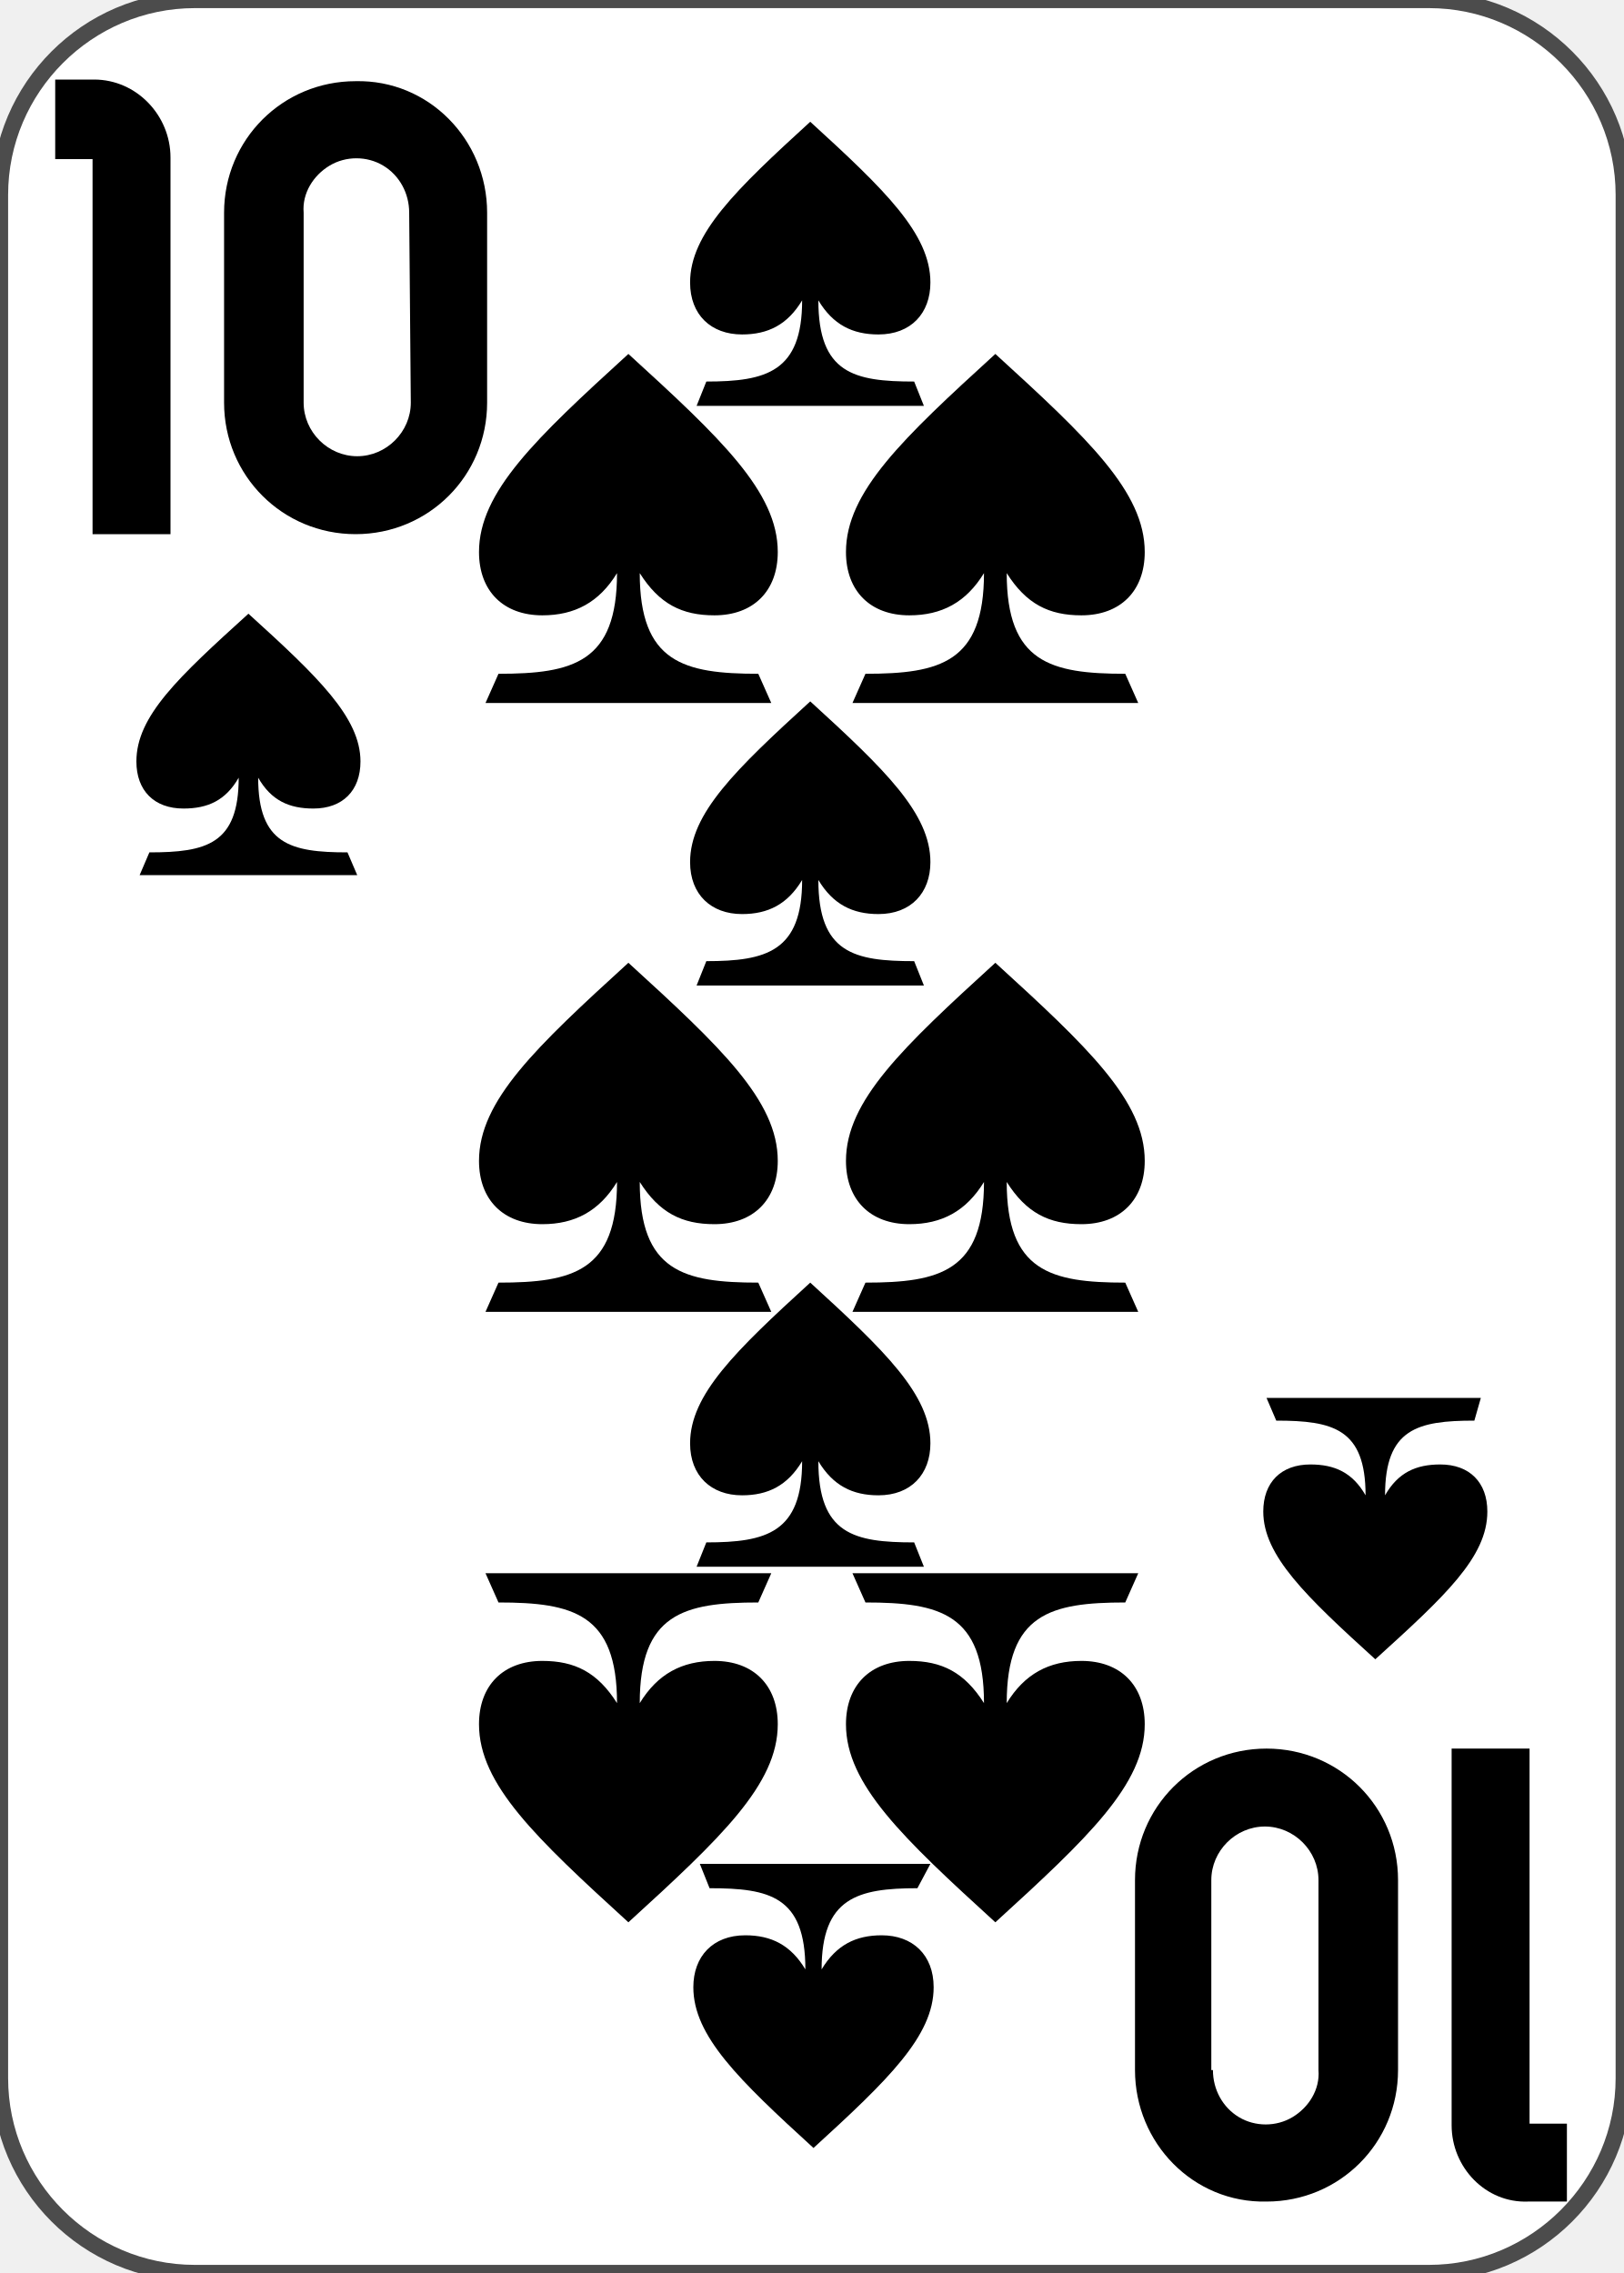
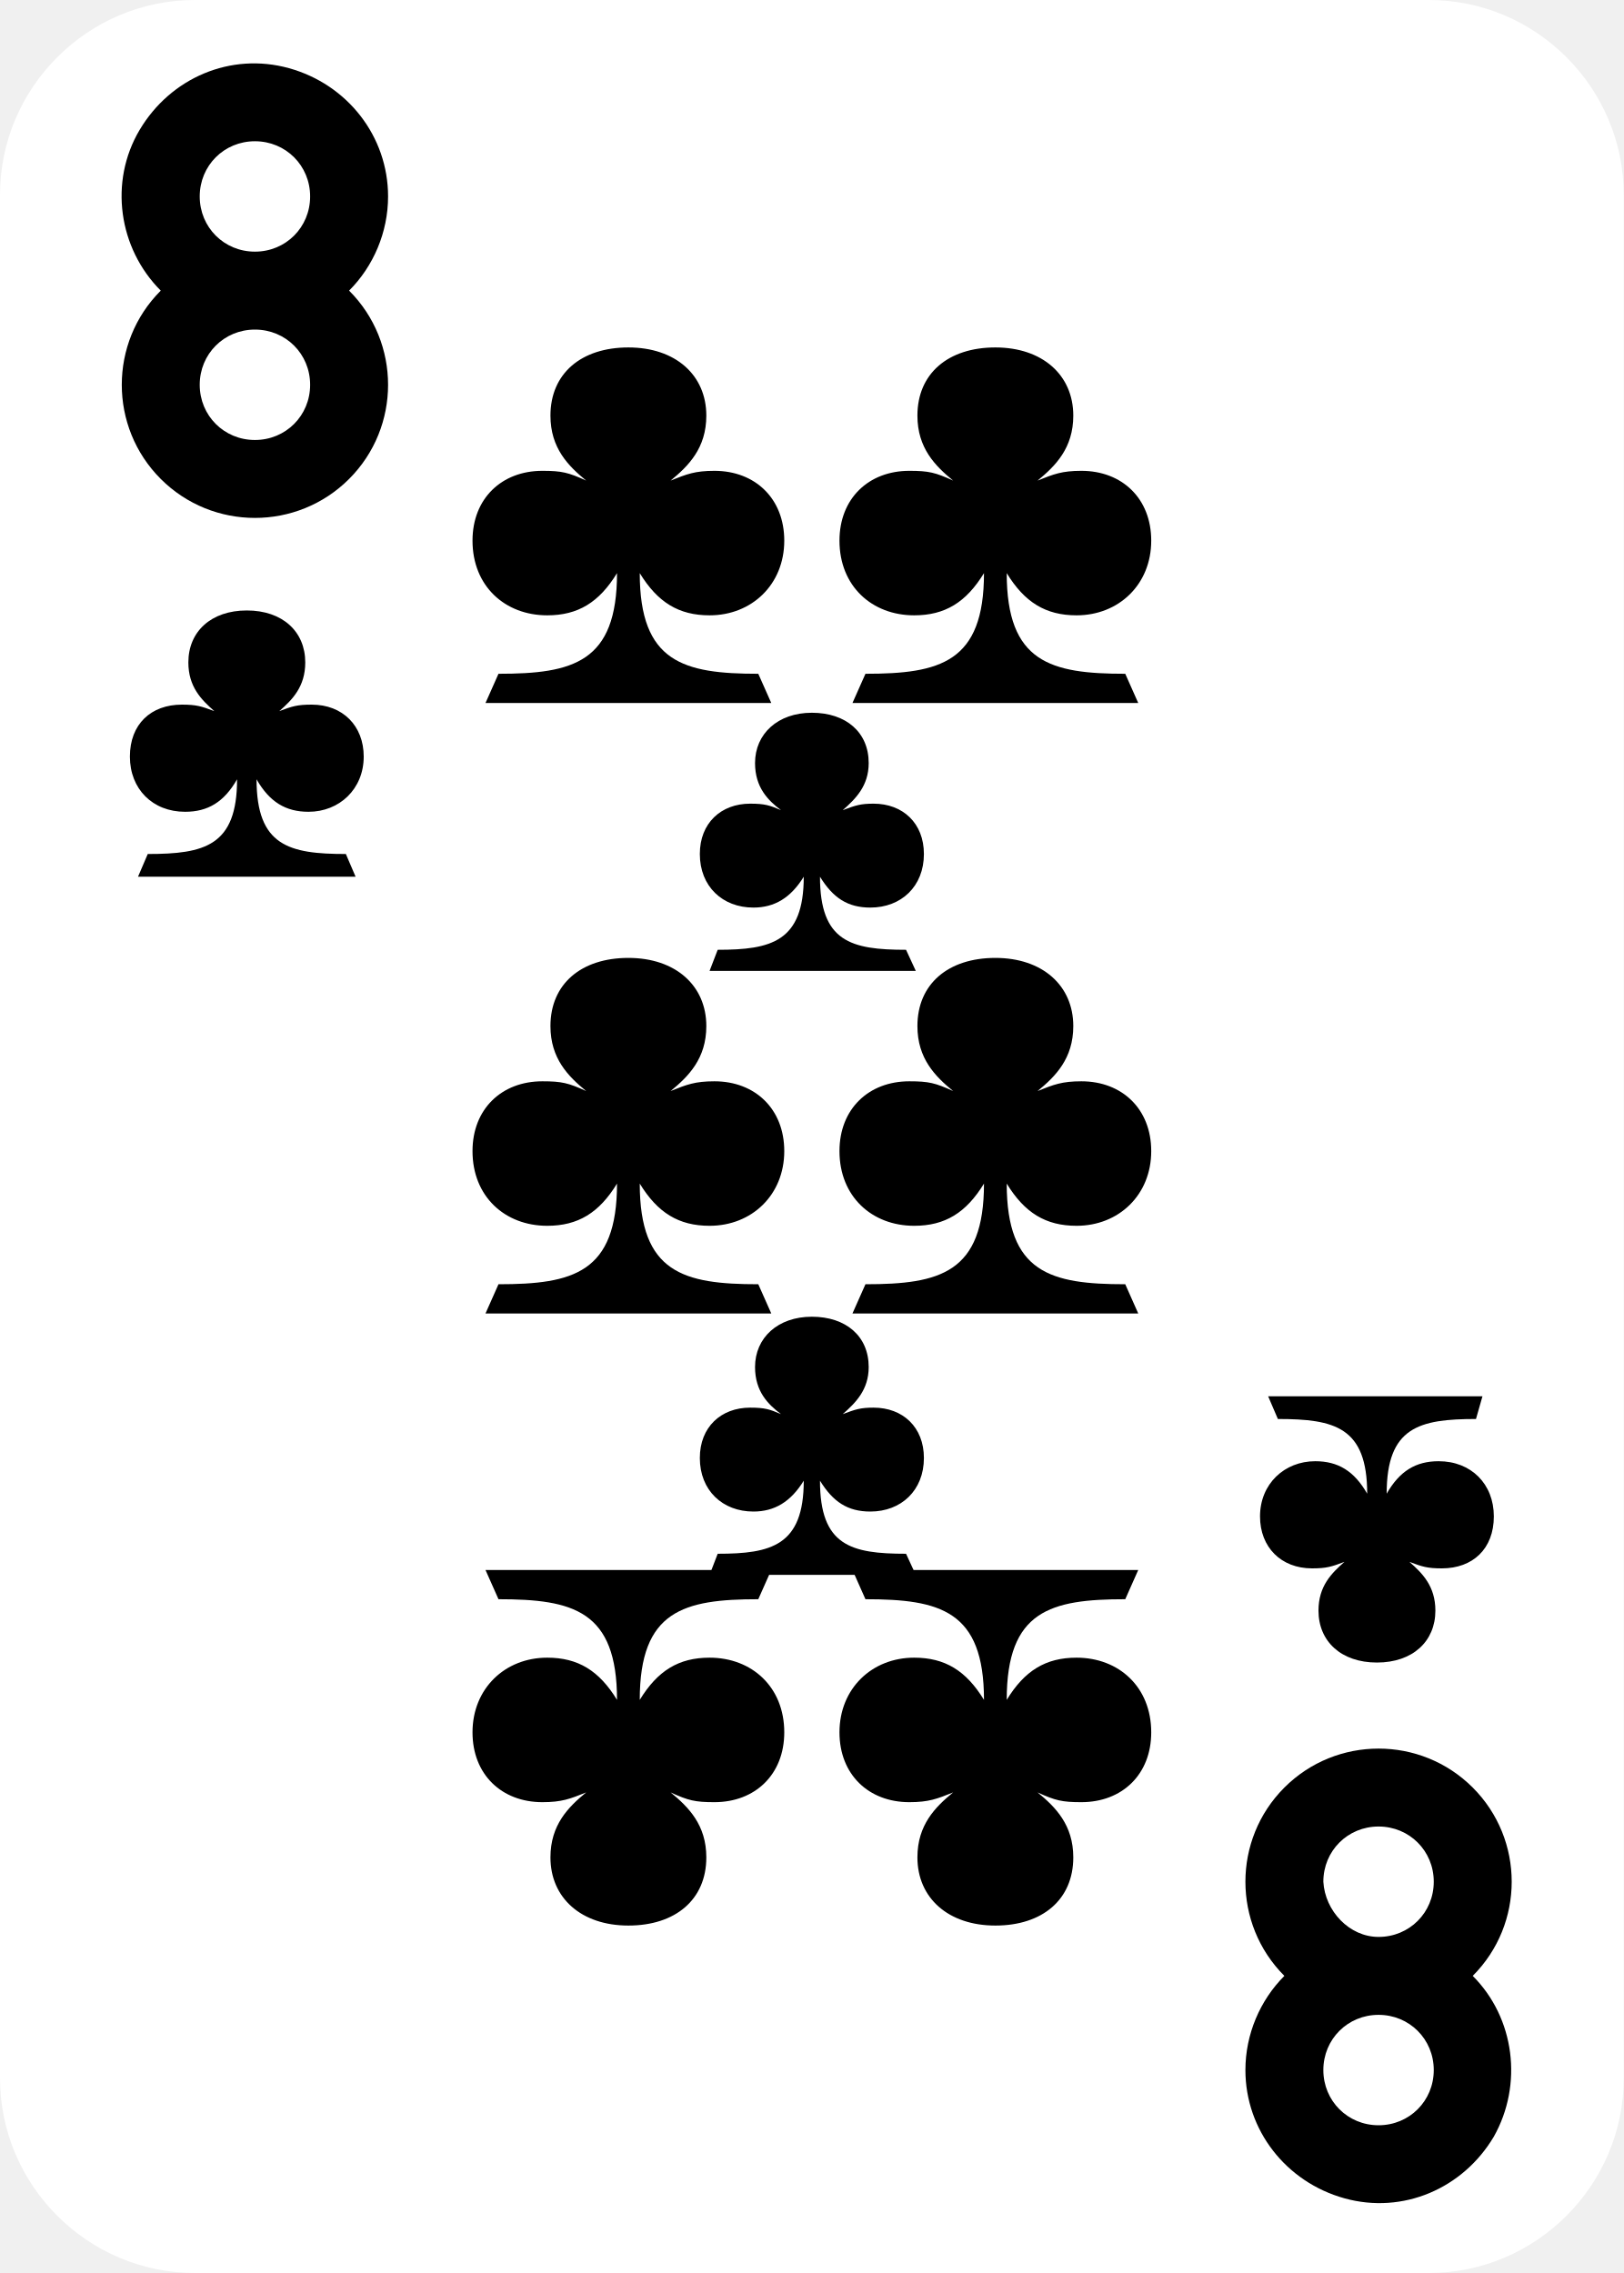
<svg xmlns="http://www.w3.org/2000/svg" version="1.1" id="Layer_1" x="0px" y="0px" viewBox="0 0 100 140" style="enable-background:new 0 0 100 140;" xml:space="preserve">
  <style type="text/css">
- 	.st0{fill:#FFFFFF;stroke:#4C4C4C;stroke-miterlimit:10;}
+ 	.st0{fill:#FFFFFF;}
</style>
  <path class="st0" d="M88,140H12c-6.6,0-12-5.4-12-12V12C0,5.4,5.4,0,12,0h76c6.6,0,12,5.4,12,12v116C100,134.6,94.6,140,88,140z" />
  <g>
-     <path d="M9.2,52.5c3.5,0,5.5-0.5,5.5-4.6c-0.8,1.4-1.9,1.9-3.4,1.9c-1.8,0-2.9-1.1-2.9-2.9c0-2.8,2.6-5.2,6.9-9.1   c4.3,3.9,6.9,6.4,6.9,9.1c0,1.8-1.1,2.9-2.9,2.9c-1.5,0-2.6-0.5-3.4-1.9c0,4.1,2,4.6,5.5,4.6l0.6,1.4H8.6L9.2,52.5z" />
+     <path d="M9.1,52.6c3.5,0,5.5-0.5,5.5-4.6c-0.8,1.4-1.8,2-3.2,2c-2,0-3.4-1.4-3.4-3.4c0-2,1.3-3.2,3.2-3.2c0.9,0,1.2,0.1,2,0.4   c-0.8-0.7-1.6-1.5-1.6-3c0-1.9,1.4-3.2,3.6-3.2c2.2,0,3.6,1.3,3.6,3.2c0,1.5-0.8,2.3-1.6,3c0.8-0.3,1.1-0.4,2-0.4   c1.9,0,3.2,1.3,3.2,3.2c0,2-1.5,3.4-3.4,3.4c-1.4,0-2.4-0.6-3.2-2c0,4.1,2,4.6,5.5,4.6l0.6,1.4H8.5L9.1,52.6z" />
  </g>
  <g>
-     <path d="M90.8,87.5c-3.5,0-5.5,0.5-5.5,4.6c0.8-1.4,1.9-1.9,3.4-1.9c1.8,0,2.9,1.1,2.9,2.9c0,2.8-2.6,5.2-6.9,9.1   c-4.3-3.9-6.9-6.4-6.9-9.1c0-1.8,1.1-2.9,2.9-2.9c1.5,0,2.6,0.5,3.4,1.9c0-4.1-2-4.6-5.5-4.6L78,86.1h13.2L90.8,87.5z" />
+     <path d="M30.7,41.5c4.6,0,7.3-0.7,7.3-6.2c-1.1,1.8-2.4,2.6-4.3,2.6c-2.6,0-4.6-1.8-4.6-4.6c0-2.6,1.8-4.3,4.3-4.3   c1.2,0,1.6,0.1,2.7,0.6c-1.1-0.9-2.2-2-2.2-4c0-2.6,1.9-4.2,4.8-4.2s4.8,1.7,4.8,4.2c0,2-1.1,3.1-2.2,4c1-0.4,1.5-0.6,2.7-0.6   c2.5,0,4.3,1.7,4.3,4.3c0,2.7-2,4.6-4.6,4.6c-1.9,0-3.2-0.8-4.3-2.6c0,5.5,2.7,6.2,7.3,6.2l0.8,1.8H29.9L30.7,41.5z" />
  </g>
  <g>
-     <path d="M30.7,41.5c4.6,0,7.3-0.7,7.3-6.2c-1.1,1.8-2.6,2.6-4.6,2.6c-2.4,0-3.9-1.5-3.9-3.9c0-3.7,3.5-7,9.2-12.2   c5.7,5.2,9.2,8.5,9.2,12.2c0,2.4-1.5,3.9-3.9,3.9c-2,0-3.4-0.7-4.6-2.6c0,5.5,2.7,6.2,7.3,6.2l0.8,1.8H29.9L30.7,41.5z" />
+     <path d="M53.3,79.1c4.6,0,7.3-0.7,7.3-6.2c-1.1,1.8-2.4,2.6-4.3,2.6c-2.6,0-4.6-1.8-4.6-4.6c0-2.6,1.8-4.3,4.3-4.3   c1.2,0,1.6,0.1,2.7,0.6c-1.1-0.9-2.2-2-2.2-4c0-2.6,1.9-4.2,4.8-4.2c2.9,0,4.8,1.7,4.8,4.2c0,2-1.1,3.1-2.2,4   c1-0.4,1.5-0.6,2.7-0.6c2.5,0,4.3,1.7,4.3,4.3c0,2.7-2,4.6-4.6,4.6c-1.9,0-3.2-0.8-4.3-2.6c0,5.5,2.7,6.2,7.3,6.2l0.8,1.8H52.5   L53.3,79.1z" />
  </g>
  <g>
-     <path d="M53.3,41.5c4.6,0,7.3-0.7,7.3-6.2c-1.1,1.8-2.6,2.6-4.6,2.6c-2.4,0-3.9-1.5-3.9-3.9c0-3.7,3.5-7,9.2-12.2   C67,27,70.5,30.3,70.5,34c0,2.4-1.5,3.9-3.9,3.9c-2,0-3.4-0.7-4.6-2.6c0,5.5,2.7,6.2,7.3,6.2l0.8,1.8H52.5L53.3,41.5z" />
+     <path d="M30.7,79.1c4.6,0,7.3-0.7,7.3-6.2c-1.1,1.8-2.4,2.6-4.3,2.6c-2.6,0-4.6-1.8-4.6-4.6c0-2.6,1.8-4.3,4.3-4.3   c1.2,0,1.6,0.1,2.7,0.6c-1.1-0.9-2.2-2-2.2-4c0-2.6,1.9-4.2,4.8-4.2s4.8,1.7,4.8,4.2c0,2-1.1,3.1-2.2,4c1-0.4,1.5-0.6,2.7-0.6   c2.5,0,4.3,1.7,4.3,4.3c0,2.7-2,4.6-4.6,4.6c-1.9,0-3.2-0.8-4.3-2.6c0,5.5,2.7,6.2,7.3,6.2l0.8,1.8H29.9L30.7,79.1z" />
  </g>
  <g>
-     <path d="M30.7,79c4.6,0,7.3-0.7,7.3-6.2c-1.1,1.8-2.6,2.6-4.6,2.6c-2.4,0-3.9-1.5-3.9-3.9c0-3.7,3.5-7,9.2-12.2   c5.7,5.2,9.2,8.5,9.2,12.2c0,2.4-1.5,3.9-3.9,3.9c-2,0-3.4-0.7-4.6-2.6c0,5.5,2.7,6.2,7.3,6.2l0.8,1.8H29.9L30.7,79z" />
+     <path d="M44.2,58.5c3.3,0,5.3-0.5,5.3-4.5c-0.8,1.3-1.8,1.9-3.1,1.9c-1.9,0-3.3-1.3-3.3-3.3c0-1.9,1.3-3.1,3.1-3.1   c0.9,0,1.2,0.1,1.9,0.4c-0.8-0.6-1.6-1.4-1.6-2.9c0-1.8,1.4-3.1,3.5-3.1s3.5,1.2,3.5,3.1c0,1.4-0.8,2.2-1.6,2.9   c0.8-0.3,1.1-0.4,1.9-0.4c1.8,0,3.1,1.2,3.1,3.1c0,2-1.4,3.3-3.3,3.3c-1.4,0-2.3-0.6-3.1-1.9c0,4,1.9,4.5,5.3,4.5l0.6,1.3H43.7   L44.2,58.5z" />
  </g>
  <g>
-     <path d="M53.3,79c4.6,0,7.3-0.7,7.3-6.2c-1.1,1.8-2.6,2.6-4.6,2.6c-2.4,0-3.9-1.5-3.9-3.9c0-3.7,3.5-7,9.2-12.2   c5.7,5.2,9.2,8.5,9.2,12.2c0,2.4-1.5,3.9-3.9,3.9c-2,0-3.4-0.7-4.6-2.6c0,5.5,2.7,6.2,7.3,6.2l0.8,1.8H52.5L53.3,79z" />
+     <path d="M44.2,95.7c3.3,0,5.3-0.5,5.3-4.5c-0.8,1.3-1.8,1.9-3.1,1.9c-1.9,0-3.3-1.3-3.3-3.3c0-1.9,1.3-3.1,3.1-3.1   c0.9,0,1.2,0.1,1.9,0.4c-0.8-0.6-1.6-1.4-1.6-2.9c0-1.8,1.4-3.1,3.5-3.1s3.5,1.2,3.5,3.1c0,1.4-0.8,2.2-1.6,2.9   c0.8-0.3,1.1-0.4,1.9-0.4c1.8,0,3.1,1.2,3.1,3.1c0,2-1.4,3.3-3.3,3.3c-1.4,0-2.3-0.6-3.1-1.9c0,4,1.9,4.5,5.3,4.5l0.6,1.3H43.7   L44.2,95.7z" />
  </g>
  <g>
-     <path d="M43.5,59.2c3.7,0,5.9-0.6,5.9-5c-0.9,1.5-2.1,2.1-3.7,2.1c-1.9,0-3.2-1.2-3.2-3.2c0-3,2.8-5.7,7.4-9.9   c4.6,4.2,7.4,6.9,7.4,9.9c0,1.9-1.2,3.2-3.2,3.2c-1.6,0-2.8-0.6-3.7-2.1c0,4.5,2.2,5,5.9,5l0.6,1.5h-14L43.5,59.2z" />
+     <path d="M53.3,41.5c4.6,0,7.3-0.7,7.3-6.2c-1.1,1.8-2.4,2.6-4.3,2.6c-2.6,0-4.6-1.8-4.6-4.6c0-2.6,1.8-4.3,4.3-4.3   c1.2,0,1.6,0.1,2.7,0.6c-1.1-0.9-2.2-2-2.2-4c0-2.6,1.9-4.2,4.8-4.2c2.9,0,4.8,1.7,4.8,4.2c0,2-1.1,3.1-2.2,4   c1-0.4,1.5-0.6,2.7-0.6c2.5,0,4.3,1.7,4.3,4.3c0,2.7-2,4.6-4.6,4.6c-1.9,0-3.2-0.8-4.3-2.6c0,5.5,2.7,6.2,7.3,6.2l0.8,1.8H52.5   L53.3,41.5z" />
  </g>
  <g>
-     <path d="M43.5,23.5c3.7,0,5.9-0.6,5.9-5c-0.9,1.5-2.1,2.1-3.7,2.1c-1.9,0-3.2-1.2-3.2-3.2c0-3,2.8-5.7,7.4-9.9   c4.6,4.2,7.4,6.9,7.4,9.9c0,1.9-1.2,3.2-3.2,3.2c-1.6,0-2.8-0.6-3.7-2.1c0,4.5,2.2,5,5.9,5l0.6,1.5h-14L43.5,23.5z" />
+     <g>
+       <path d="M69.3,98.5c-4.6,0-7.3,0.7-7.3,6.2c1.1-1.8,2.4-2.6,4.3-2.6c2.6,0,4.6,1.8,4.6,4.6c0,2.6-1.8,4.3-4.3,4.3    c-1.2,0-1.6-0.1-2.7-0.6c1.1,0.9,2.2,2,2.2,4c0,2.6-1.9,4.2-4.8,4.2c-2.9,0-4.8-1.7-4.8-4.2c0-2,1.1-3.1,2.2-4    c-1,0.4-1.5,0.6-2.7,0.6c-2.5,0-4.3-1.7-4.3-4.3c0-2.7,2-4.6,4.6-4.6c1.9,0,3.2,0.8,4.3,2.6c0-5.5-2.7-6.2-7.3-6.2l-0.8-1.8h17.6    L69.3,98.5z" />
+     </g>
+     <g>
+       <path d="M46.7,98.5c-4.6,0-7.3,0.7-7.3,6.2c1.1-1.8,2.4-2.6,4.3-2.6c2.6,0,4.6,1.8,4.6,4.6c0,2.6-1.8,4.3-4.3,4.3    c-1.2,0-1.6-0.1-2.7-0.6c1.1,0.9,2.2,2,2.2,4c0,2.6-1.9,4.2-4.8,4.2s-4.8-1.7-4.8-4.2c0-2,1.1-3.1,2.2-4c-1,0.4-1.5,0.6-2.7,0.6    c-2.5,0-4.3-1.7-4.3-4.3c0-2.7,2-4.6,4.6-4.6c1.9,0,3.2,0.8,4.3,2.6c0-5.5-2.7-6.2-7.3-6.2l-0.8-1.8h17.6L46.7,98.5z" />
+     </g>
  </g>
  <g>
-     <path d="M56.5,116.3c-3.7,0-5.9,0.6-5.9,5c0.9-1.5,2.1-2.1,3.7-2.1c1.9,0,3.2,1.2,3.2,3.2c0,3-2.8,5.7-7.4,9.9   c-4.6-4.2-7.4-6.9-7.4-9.9c0-1.9,1.2-3.2,3.2-3.2c1.6,0,2.8,0.6,3.7,2.1c0-4.5-2.2-5-5.9-5l-0.6-1.5h14.2L56.5,116.3z" />
+     <path d="M90.9,87.4c-3.5,0-5.5,0.5-5.5,4.6c0.8-1.4,1.8-2,3.2-2c2,0,3.4,1.4,3.4,3.4c0,2-1.3,3.2-3.2,3.2c-0.9,0-1.2-0.1-2-0.4   c0.8,0.7,1.6,1.5,1.6,3c0,1.9-1.4,3.2-3.6,3.2c-2.2,0-3.6-1.3-3.6-3.2c0-1.5,0.8-2.3,1.6-3c-0.8,0.3-1.1,0.4-2,0.4   c-1.9,0-3.2-1.3-3.2-3.2c0-2,1.5-3.4,3.4-3.4c1.4,0,2.4,0.6,3.2,2c0-4.1-2-4.6-5.5-4.6l-0.6-1.4h13.2L90.9,87.4z" />
  </g>
  <g>
-     <path d="M43.5,95c3.7,0,5.9-0.6,5.9-5c-0.9,1.5-2.1,2.1-3.7,2.1c-1.9,0-3.2-1.2-3.2-3.2c0-3,2.8-5.7,7.4-9.9   c4.6,4.2,7.4,6.9,7.4,9.9c0,1.9-1.2,3.2-3.2,3.2c-1.6,0-2.8-0.6-3.7-2.1c0,4.5,2.2,5,5.9,5l0.6,1.5h-14L43.5,95z" />
+     <path d="M21.5,17.9c3.2,3.2,3.2,8.4,0,11.6c-3.2,3.2-8.4,3.2-11.6,0s-3.2-8.4,0-11.6C7.3,15.3,6.7,11.2,8.6,8   c1.9-3.2,5.6-4.8,9.2-3.8c3.6,1,6.1,4.2,6.1,7.9C23.9,14.3,23,16.4,21.5,17.9z M15.7,20.3c-1.9,0-3.4,1.5-3.4,3.4   c0,1.9,1.5,3.4,3.4,3.4s3.4-1.5,3.4-3.4C19.1,21.8,17.6,20.3,15.7,20.3z M15.7,15.5c1.9,0,3.4-1.5,3.4-3.4c0-1.9-1.5-3.4-3.4-3.4   s-3.4,1.5-3.4,3.4C12.3,14,13.8,15.5,15.7,15.5z" />
  </g>
  <g>
-     <path d="M69.3,98.7c-4.6,0-7.3,0.7-7.3,6.2c1.1-1.8,2.6-2.6,4.6-2.6c2.4,0,3.9,1.5,3.9,3.9c0,3.7-3.5,7-9.2,12.2   c-5.7-5.2-9.2-8.5-9.2-12.2c0-2.4,1.5-3.9,3.9-3.9c2,0,3.4,0.7,4.6,2.6c0-5.5-2.7-6.2-7.3-6.2l-0.8-1.8h17.6L69.3,98.7z" />
-   </g>
-   <g>
-     <path d="M46.7,98.7c-4.6,0-7.3,0.7-7.3,6.2c1.1-1.8,2.6-2.6,4.6-2.6c2.4,0,3.9,1.5,3.9,3.9c0,3.7-3.5,7-9.2,12.2   c-5.7-5.2-9.2-8.5-9.2-12.2c0-2.4,1.5-3.9,3.9-3.9c2,0,3.4,0.7,4.6,2.6c0-5.5-2.7-6.2-7.3-6.2l-0.8-1.8h17.6L46.7,98.7z" />
-   </g>
-   <g>
-     <path d="M10.5,9.7v23.2H5.7V9.8H3.4V4.9h2.4C8.4,4.9,10.5,7.1,10.5,9.7z" />
-     <path d="M30,13.1v11.7c0,4.5-3.6,8.1-8.1,8.1s-8.1-3.6-8.1-8.1V13.1c0-4.5,3.6-8.1,8.1-8.1C26.4,4.9,30,8.6,30,13.1z M25.2,13.1   c0-1.2-0.6-2.3-1.6-2.9c-1-0.6-2.3-0.6-3.3,0s-1.7,1.7-1.6,2.9v11.7c0,1.8,1.5,3.3,3.3,3.3s3.3-1.5,3.3-3.3L25.2,13.1L25.2,13.1z" />
-   </g>
-   <g>
-     <path d="M89.4,130.9v-23.2h4.8v23.1h2.3v4.8h-2.4C91.5,135.7,89.4,133.5,89.4,130.9z" />
-     <path d="M69.9,127.5v-11.7c0-4.5,3.6-8.1,8.1-8.1s8.1,3.6,8.1,8.1v11.7c0,4.5-3.6,8.1-8.1,8.1C73.5,135.7,69.9,132,69.9,127.5z    M74.7,127.5c0,1.2,0.6,2.3,1.6,2.9c1,0.6,2.3,0.6,3.3,0s1.7-1.7,1.6-2.9v-11.7c0-1.8-1.5-3.3-3.3-3.3s-3.3,1.5-3.3,3.3v11.7   C74.6,127.5,74.7,127.5,74.7,127.5z" />
+     <path d="M79.1,121.7c-3.2-3.2-3.2-8.4,0-11.6c3.2-3.2,8.4-3.2,11.6,0s3.2,8.4,0,11.6c2.6,2.6,3.1,6.7,1.3,9.9   c-1.9,3.2-5.6,4.8-9.2,3.8c-3.6-1-6.1-4.2-6.1-7.9C76.7,125.3,77.6,123.2,79.1,121.7z M84.9,119.3c1.9,0,3.4-1.5,3.4-3.4   c0-1.9-1.5-3.4-3.4-3.4s-3.4,1.5-3.4,3.4C81.6,117.7,83.1,119.3,84.9,119.3z M84.9,124.1c-1.9,0-3.4,1.5-3.4,3.4   c0,1.9,1.5,3.4,3.4,3.4s3.4-1.5,3.4-3.4C88.3,125.6,86.8,124.1,84.9,124.1z" />
  </g>
</svg>
